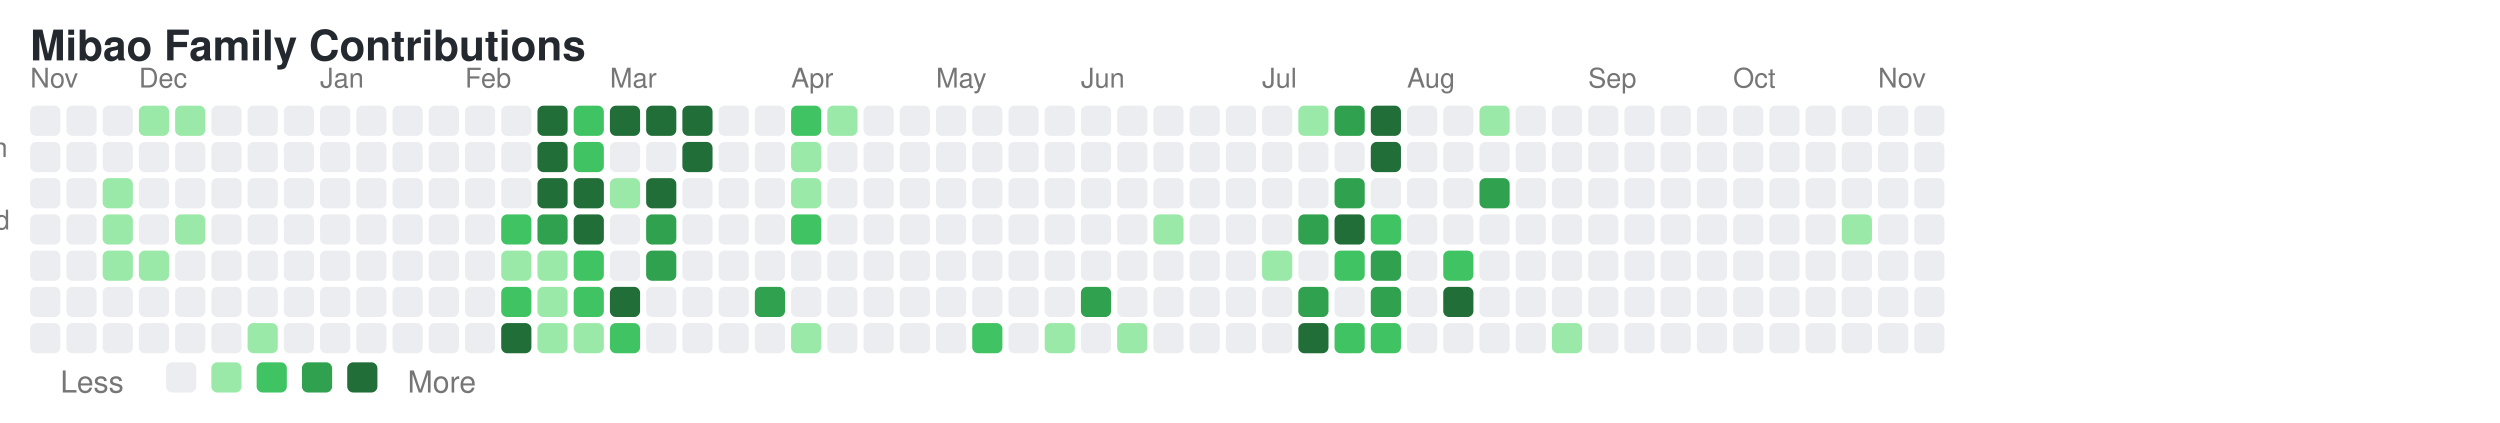
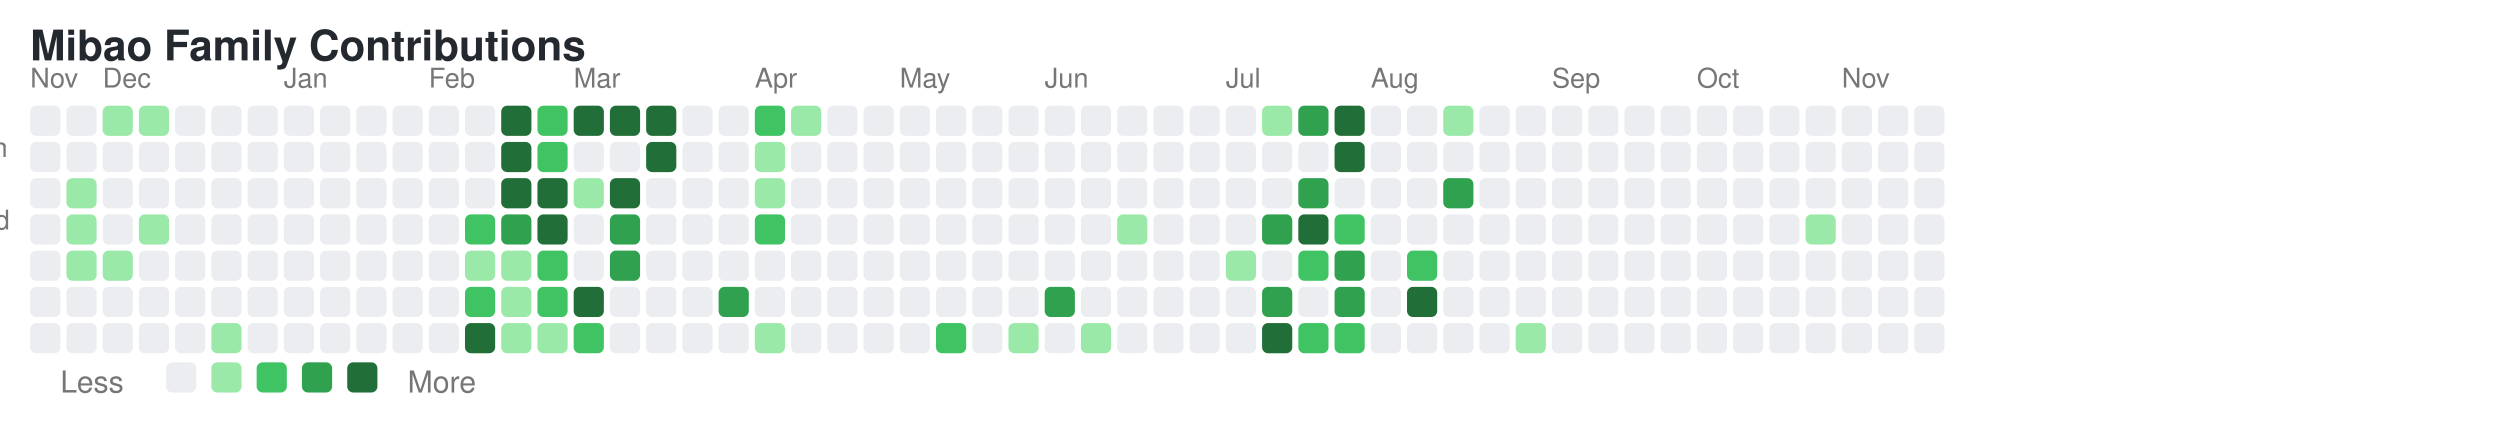
<svg xmlns="http://www.w3.org/2000/svg" width="828" height="140">
  <text x="10" y="20" font-family="-apple-system, BlinkMacSystemFont, Segoe UI, Helvetica, Arial, sans-serif" font-size="14" font-weight="600" fill="#24292f">Mibao Family Contributions</text>
  <g transform="translate(10, 35)">
    <text x="0" y="-6" font-family="-apple-system, BlinkMacSystemFont, Segoe UI, Helvetica, Arial, sans-serif" font-size="9" fill="#767676">Nov</text>
-     <text x="36" y="-6" font-family="-apple-system, BlinkMacSystemFont, Segoe UI, Helvetica, Arial, sans-serif" font-size="9" fill="#767676">Dec</text>
-     <text x="96" y="-6" font-family="-apple-system, BlinkMacSystemFont, Segoe UI, Helvetica, Arial, sans-serif" font-size="9" fill="#767676">Jan</text>
-     <text x="144" y="-6" font-family="-apple-system, BlinkMacSystemFont, Segoe UI, Helvetica, Arial, sans-serif" font-size="9" fill="#767676">Feb</text>
-     <text x="192" y="-6" font-family="-apple-system, BlinkMacSystemFont, Segoe UI, Helvetica, Arial, sans-serif" font-size="9" fill="#767676">Mar</text>
-     <text x="252" y="-6" font-family="-apple-system, BlinkMacSystemFont, Segoe UI, Helvetica, Arial, sans-serif" font-size="9" fill="#767676">Apr</text>
-     <text x="300" y="-6" font-family="-apple-system, BlinkMacSystemFont, Segoe UI, Helvetica, Arial, sans-serif" font-size="9" fill="#767676">May</text>
-     <text x="348" y="-6" font-family="-apple-system, BlinkMacSystemFont, Segoe UI, Helvetica, Arial, sans-serif" font-size="9" fill="#767676">Jun</text>
-     <text x="408" y="-6" font-family="-apple-system, BlinkMacSystemFont, Segoe UI, Helvetica, Arial, sans-serif" font-size="9" fill="#767676">Jul</text>
-     <text x="456" y="-6" font-family="-apple-system, BlinkMacSystemFont, Segoe UI, Helvetica, Arial, sans-serif" font-size="9" fill="#767676">Aug</text>
-     <text x="516" y="-6" font-family="-apple-system, BlinkMacSystemFont, Segoe UI, Helvetica, Arial, sans-serif" font-size="9" fill="#767676">Sep</text>
-     <text x="564" y="-6" font-family="-apple-system, BlinkMacSystemFont, Segoe UI, Helvetica, Arial, sans-serif" font-size="9" fill="#767676">Oct</text>
-     <text x="612" y="-6" font-family="-apple-system, BlinkMacSystemFont, Segoe UI, Helvetica, Arial, sans-serif" font-size="9" fill="#767676">Nov</text>
+     <text x="24" y="-6" font-family="-apple-system, BlinkMacSystemFont, Segoe UI, Helvetica, Arial, sans-serif" font-size="9" fill="#767676">Dec</text>
+     <text x="84" y="-6" font-family="-apple-system, BlinkMacSystemFont, Segoe UI, Helvetica, Arial, sans-serif" font-size="9" fill="#767676">Jan</text>
+     <text x="132" y="-6" font-family="-apple-system, BlinkMacSystemFont, Segoe UI, Helvetica, Arial, sans-serif" font-size="9" fill="#767676">Feb</text>
+     <text x="180" y="-6" font-family="-apple-system, BlinkMacSystemFont, Segoe UI, Helvetica, Arial, sans-serif" font-size="9" fill="#767676">Mar</text>
+     <text x="240" y="-6" font-family="-apple-system, BlinkMacSystemFont, Segoe UI, Helvetica, Arial, sans-serif" font-size="9" fill="#767676">Apr</text>
+     <text x="288" y="-6" font-family="-apple-system, BlinkMacSystemFont, Segoe UI, Helvetica, Arial, sans-serif" font-size="9" fill="#767676">May</text>
+     <text x="336" y="-6" font-family="-apple-system, BlinkMacSystemFont, Segoe UI, Helvetica, Arial, sans-serif" font-size="9" fill="#767676">Jun</text>
+     <text x="396" y="-6" font-family="-apple-system, BlinkMacSystemFont, Segoe UI, Helvetica, Arial, sans-serif" font-size="9" fill="#767676">Jul</text>
+     <text x="444" y="-6" font-family="-apple-system, BlinkMacSystemFont, Segoe UI, Helvetica, Arial, sans-serif" font-size="9" fill="#767676">Aug</text>
+     <text x="504" y="-6" font-family="-apple-system, BlinkMacSystemFont, Segoe UI, Helvetica, Arial, sans-serif" font-size="9" fill="#767676">Sep</text>
+     <text x="552" y="-6" font-family="-apple-system, BlinkMacSystemFont, Segoe UI, Helvetica, Arial, sans-serif" font-size="9" fill="#767676">Oct</text>
+     <text x="600" y="-6" font-family="-apple-system, BlinkMacSystemFont, Segoe UI, Helvetica, Arial, sans-serif" font-size="9" fill="#767676">Nov</text>
    <text x="-25" y="17.0" font-family="-apple-system, BlinkMacSystemFont, Segoe UI, Helvetica, Arial, sans-serif" font-size="9" fill="#767676">Mon</text>
    <text x="-25" y="41.0" font-family="-apple-system, BlinkMacSystemFont, Segoe UI, Helvetica, Arial, sans-serif" font-size="9" fill="#767676">Wed</text>
    <text x="-25" y="65.0" font-family="-apple-system, BlinkMacSystemFont, Segoe UI, Helvetica, Arial, sans-serif" font-size="9" fill="#767676">Fri</text>
    <rect x="0" y="0" width="10" height="10" fill="#ebedf0" rx="2" />
    <rect x="0" y="12" width="10" height="10" fill="#ebedf0" rx="2" />
    <rect x="0" y="24" width="10" height="10" fill="#ebedf0" rx="2" />
    <rect x="0" y="36" width="10" height="10" fill="#ebedf0" rx="2" />
    <rect x="0" y="48" width="10" height="10" fill="#ebedf0" rx="2" />
    <rect x="0" y="60" width="10" height="10" fill="#ebedf0" rx="2" />
    <rect x="0" y="72" width="10" height="10" fill="#ebedf0" rx="2" />
    <rect x="12" y="0" width="10" height="10" fill="#ebedf0" rx="2" />
    <rect x="12" y="12" width="10" height="10" fill="#ebedf0" rx="2" />
-     <rect x="12" y="24" width="10" height="10" fill="#ebedf0" rx="2" />
-     <rect x="12" y="36" width="10" height="10" fill="#ebedf0" rx="2" />
-     <rect x="12" y="48" width="10" height="10" fill="#ebedf0" rx="2" />
+     <rect x="12" y="24" width="10" height="10" fill="#9be9a8" rx="2" />
+     <rect x="12" y="36" width="10" height="10" fill="#9be9a8" rx="2" />
+     <rect x="12" y="48" width="10" height="10" fill="#9be9a8" rx="2" />
    <rect x="12" y="60" width="10" height="10" fill="#ebedf0" rx="2" />
    <rect x="12" y="72" width="10" height="10" fill="#ebedf0" rx="2" />
-     <rect x="24" y="0" width="10" height="10" fill="#ebedf0" rx="2" />
+     <rect x="24" y="0" width="10" height="10" fill="#9be9a8" rx="2" />
    <rect x="24" y="12" width="10" height="10" fill="#ebedf0" rx="2" />
-     <rect x="24" y="24" width="10" height="10" fill="#9be9a8" rx="2" />
-     <rect x="24" y="36" width="10" height="10" fill="#9be9a8" rx="2" />
+     <rect x="24" y="24" width="10" height="10" fill="#ebedf0" rx="2" />
+     <rect x="24" y="36" width="10" height="10" fill="#ebedf0" rx="2" />
    <rect x="24" y="48" width="10" height="10" fill="#9be9a8" rx="2" />
    <rect x="24" y="60" width="10" height="10" fill="#ebedf0" rx="2" />
    <rect x="24" y="72" width="10" height="10" fill="#ebedf0" rx="2" />
    <rect x="36" y="0" width="10" height="10" fill="#9be9a8" rx="2" />
    <rect x="36" y="12" width="10" height="10" fill="#ebedf0" rx="2" />
    <rect x="36" y="24" width="10" height="10" fill="#ebedf0" rx="2" />
-     <rect x="36" y="36" width="10" height="10" fill="#ebedf0" rx="2" />
-     <rect x="36" y="48" width="10" height="10" fill="#9be9a8" rx="2" />
+     <rect x="36" y="36" width="10" height="10" fill="#9be9a8" rx="2" />
+     <rect x="36" y="48" width="10" height="10" fill="#ebedf0" rx="2" />
    <rect x="36" y="60" width="10" height="10" fill="#ebedf0" rx="2" />
    <rect x="36" y="72" width="10" height="10" fill="#ebedf0" rx="2" />
-     <rect x="48" y="0" width="10" height="10" fill="#9be9a8" rx="2" />
+     <rect x="48" y="0" width="10" height="10" fill="#ebedf0" rx="2" />
    <rect x="48" y="12" width="10" height="10" fill="#ebedf0" rx="2" />
    <rect x="48" y="24" width="10" height="10" fill="#ebedf0" rx="2" />
-     <rect x="48" y="36" width="10" height="10" fill="#9be9a8" rx="2" />
+     <rect x="48" y="36" width="10" height="10" fill="#ebedf0" rx="2" />
    <rect x="48" y="48" width="10" height="10" fill="#ebedf0" rx="2" />
    <rect x="48" y="60" width="10" height="10" fill="#ebedf0" rx="2" />
    <rect x="48" y="72" width="10" height="10" fill="#ebedf0" rx="2" />
    <rect x="60" y="0" width="10" height="10" fill="#ebedf0" rx="2" />
    <rect x="60" y="12" width="10" height="10" fill="#ebedf0" rx="2" />
    <rect x="60" y="24" width="10" height="10" fill="#ebedf0" rx="2" />
    <rect x="60" y="36" width="10" height="10" fill="#ebedf0" rx="2" />
    <rect x="60" y="48" width="10" height="10" fill="#ebedf0" rx="2" />
    <rect x="60" y="60" width="10" height="10" fill="#ebedf0" rx="2" />
-     <rect x="60" y="72" width="10" height="10" fill="#ebedf0" rx="2" />
+     <rect x="60" y="72" width="10" height="10" fill="#9be9a8" rx="2" />
    <rect x="72" y="0" width="10" height="10" fill="#ebedf0" rx="2" />
    <rect x="72" y="12" width="10" height="10" fill="#ebedf0" rx="2" />
    <rect x="72" y="24" width="10" height="10" fill="#ebedf0" rx="2" />
    <rect x="72" y="36" width="10" height="10" fill="#ebedf0" rx="2" />
    <rect x="72" y="48" width="10" height="10" fill="#ebedf0" rx="2" />
    <rect x="72" y="60" width="10" height="10" fill="#ebedf0" rx="2" />
-     <rect x="72" y="72" width="10" height="10" fill="#9be9a8" rx="2" />
+     <rect x="72" y="72" width="10" height="10" fill="#ebedf0" rx="2" />
    <rect x="84" y="0" width="10" height="10" fill="#ebedf0" rx="2" />
    <rect x="84" y="12" width="10" height="10" fill="#ebedf0" rx="2" />
    <rect x="84" y="24" width="10" height="10" fill="#ebedf0" rx="2" />
    <rect x="84" y="36" width="10" height="10" fill="#ebedf0" rx="2" />
    <rect x="84" y="48" width="10" height="10" fill="#ebedf0" rx="2" />
    <rect x="84" y="60" width="10" height="10" fill="#ebedf0" rx="2" />
    <rect x="84" y="72" width="10" height="10" fill="#ebedf0" rx="2" />
    <rect x="96" y="0" width="10" height="10" fill="#ebedf0" rx="2" />
    <rect x="96" y="12" width="10" height="10" fill="#ebedf0" rx="2" />
    <rect x="96" y="24" width="10" height="10" fill="#ebedf0" rx="2" />
    <rect x="96" y="36" width="10" height="10" fill="#ebedf0" rx="2" />
    <rect x="96" y="48" width="10" height="10" fill="#ebedf0" rx="2" />
    <rect x="96" y="60" width="10" height="10" fill="#ebedf0" rx="2" />
    <rect x="96" y="72" width="10" height="10" fill="#ebedf0" rx="2" />
    <rect x="108" y="0" width="10" height="10" fill="#ebedf0" rx="2" />
    <rect x="108" y="12" width="10" height="10" fill="#ebedf0" rx="2" />
    <rect x="108" y="24" width="10" height="10" fill="#ebedf0" rx="2" />
    <rect x="108" y="36" width="10" height="10" fill="#ebedf0" rx="2" />
    <rect x="108" y="48" width="10" height="10" fill="#ebedf0" rx="2" />
    <rect x="108" y="60" width="10" height="10" fill="#ebedf0" rx="2" />
    <rect x="108" y="72" width="10" height="10" fill="#ebedf0" rx="2" />
    <rect x="120" y="0" width="10" height="10" fill="#ebedf0" rx="2" />
    <rect x="120" y="12" width="10" height="10" fill="#ebedf0" rx="2" />
    <rect x="120" y="24" width="10" height="10" fill="#ebedf0" rx="2" />
    <rect x="120" y="36" width="10" height="10" fill="#ebedf0" rx="2" />
    <rect x="120" y="48" width="10" height="10" fill="#ebedf0" rx="2" />
    <rect x="120" y="60" width="10" height="10" fill="#ebedf0" rx="2" />
    <rect x="120" y="72" width="10" height="10" fill="#ebedf0" rx="2" />
    <rect x="132" y="0" width="10" height="10" fill="#ebedf0" rx="2" />
    <rect x="132" y="12" width="10" height="10" fill="#ebedf0" rx="2" />
    <rect x="132" y="24" width="10" height="10" fill="#ebedf0" rx="2" />
    <rect x="132" y="36" width="10" height="10" fill="#ebedf0" rx="2" />
    <rect x="132" y="48" width="10" height="10" fill="#ebedf0" rx="2" />
    <rect x="132" y="60" width="10" height="10" fill="#ebedf0" rx="2" />
    <rect x="132" y="72" width="10" height="10" fill="#ebedf0" rx="2" />
    <rect x="144" y="0" width="10" height="10" fill="#ebedf0" rx="2" />
    <rect x="144" y="12" width="10" height="10" fill="#ebedf0" rx="2" />
    <rect x="144" y="24" width="10" height="10" fill="#ebedf0" rx="2" />
-     <rect x="144" y="36" width="10" height="10" fill="#ebedf0" rx="2" />
-     <rect x="144" y="48" width="10" height="10" fill="#ebedf0" rx="2" />
-     <rect x="144" y="60" width="10" height="10" fill="#ebedf0" rx="2" />
-     <rect x="144" y="72" width="10" height="10" fill="#ebedf0" rx="2" />
-     <rect x="156" y="0" width="10" height="10" fill="#ebedf0" rx="2" />
-     <rect x="156" y="12" width="10" height="10" fill="#ebedf0" rx="2" />
-     <rect x="156" y="24" width="10" height="10" fill="#ebedf0" rx="2" />
-     <rect x="156" y="36" width="10" height="10" fill="#40c463" rx="2" />
+     <rect x="144" y="36" width="10" height="10" fill="#40c463" rx="2" />
+     <rect x="144" y="48" width="10" height="10" fill="#9be9a8" rx="2" />
+     <rect x="144" y="60" width="10" height="10" fill="#40c463" rx="2" />
+     <rect x="144" y="72" width="10" height="10" fill="#216e39" rx="2" />
+     <rect x="156" y="0" width="10" height="10" fill="#216e39" rx="2" />
+     <rect x="156" y="12" width="10" height="10" fill="#216e39" rx="2" />
+     <rect x="156" y="24" width="10" height="10" fill="#216e39" rx="2" />
+     <rect x="156" y="36" width="10" height="10" fill="#30a14e" rx="2" />
    <rect x="156" y="48" width="10" height="10" fill="#9be9a8" rx="2" />
-     <rect x="156" y="60" width="10" height="10" fill="#40c463" rx="2" />
-     <rect x="156" y="72" width="10" height="10" fill="#216e39" rx="2" />
-     <rect x="168" y="0" width="10" height="10" fill="#216e39" rx="2" />
-     <rect x="168" y="12" width="10" height="10" fill="#216e39" rx="2" />
+     <rect x="156" y="60" width="10" height="10" fill="#9be9a8" rx="2" />
+     <rect x="156" y="72" width="10" height="10" fill="#9be9a8" rx="2" />
+     <rect x="168" y="0" width="10" height="10" fill="#40c463" rx="2" />
+     <rect x="168" y="12" width="10" height="10" fill="#40c463" rx="2" />
    <rect x="168" y="24" width="10" height="10" fill="#216e39" rx="2" />
-     <rect x="168" y="36" width="10" height="10" fill="#30a14e" rx="2" />
-     <rect x="168" y="48" width="10" height="10" fill="#9be9a8" rx="2" />
-     <rect x="168" y="60" width="10" height="10" fill="#9be9a8" rx="2" />
+     <rect x="168" y="36" width="10" height="10" fill="#216e39" rx="2" />
+     <rect x="168" y="48" width="10" height="10" fill="#40c463" rx="2" />
+     <rect x="168" y="60" width="10" height="10" fill="#40c463" rx="2" />
    <rect x="168" y="72" width="10" height="10" fill="#9be9a8" rx="2" />
-     <rect x="180" y="0" width="10" height="10" fill="#40c463" rx="2" />
-     <rect x="180" y="12" width="10" height="10" fill="#40c463" rx="2" />
-     <rect x="180" y="24" width="10" height="10" fill="#216e39" rx="2" />
-     <rect x="180" y="36" width="10" height="10" fill="#216e39" rx="2" />
-     <rect x="180" y="48" width="10" height="10" fill="#40c463" rx="2" />
-     <rect x="180" y="60" width="10" height="10" fill="#40c463" rx="2" />
-     <rect x="180" y="72" width="10" height="10" fill="#9be9a8" rx="2" />
+     <rect x="180" y="0" width="10" height="10" fill="#216e39" rx="2" />
+     <rect x="180" y="12" width="10" height="10" fill="#ebedf0" rx="2" />
+     <rect x="180" y="24" width="10" height="10" fill="#9be9a8" rx="2" />
+     <rect x="180" y="36" width="10" height="10" fill="#ebedf0" rx="2" />
+     <rect x="180" y="48" width="10" height="10" fill="#ebedf0" rx="2" />
+     <rect x="180" y="60" width="10" height="10" fill="#216e39" rx="2" />
+     <rect x="180" y="72" width="10" height="10" fill="#40c463" rx="2" />
    <rect x="192" y="0" width="10" height="10" fill="#216e39" rx="2" />
    <rect x="192" y="12" width="10" height="10" fill="#ebedf0" rx="2" />
-     <rect x="192" y="24" width="10" height="10" fill="#9be9a8" rx="2" />
-     <rect x="192" y="36" width="10" height="10" fill="#ebedf0" rx="2" />
-     <rect x="192" y="48" width="10" height="10" fill="#ebedf0" rx="2" />
-     <rect x="192" y="60" width="10" height="10" fill="#216e39" rx="2" />
-     <rect x="192" y="72" width="10" height="10" fill="#40c463" rx="2" />
+     <rect x="192" y="24" width="10" height="10" fill="#216e39" rx="2" />
+     <rect x="192" y="36" width="10" height="10" fill="#30a14e" rx="2" />
+     <rect x="192" y="48" width="10" height="10" fill="#30a14e" rx="2" />
+     <rect x="192" y="60" width="10" height="10" fill="#ebedf0" rx="2" />
+     <rect x="192" y="72" width="10" height="10" fill="#ebedf0" rx="2" />
    <rect x="204" y="0" width="10" height="10" fill="#216e39" rx="2" />
-     <rect x="204" y="12" width="10" height="10" fill="#ebedf0" rx="2" />
-     <rect x="204" y="24" width="10" height="10" fill="#216e39" rx="2" />
-     <rect x="204" y="36" width="10" height="10" fill="#30a14e" rx="2" />
-     <rect x="204" y="48" width="10" height="10" fill="#30a14e" rx="2" />
+     <rect x="204" y="12" width="10" height="10" fill="#216e39" rx="2" />
+     <rect x="204" y="24" width="10" height="10" fill="#ebedf0" rx="2" />
+     <rect x="204" y="36" width="10" height="10" fill="#ebedf0" rx="2" />
+     <rect x="204" y="48" width="10" height="10" fill="#ebedf0" rx="2" />
    <rect x="204" y="60" width="10" height="10" fill="#ebedf0" rx="2" />
    <rect x="204" y="72" width="10" height="10" fill="#ebedf0" rx="2" />
-     <rect x="216" y="0" width="10" height="10" fill="#216e39" rx="2" />
-     <rect x="216" y="12" width="10" height="10" fill="#216e39" rx="2" />
+     <rect x="216" y="0" width="10" height="10" fill="#ebedf0" rx="2" />
+     <rect x="216" y="12" width="10" height="10" fill="#ebedf0" rx="2" />
    <rect x="216" y="24" width="10" height="10" fill="#ebedf0" rx="2" />
    <rect x="216" y="36" width="10" height="10" fill="#ebedf0" rx="2" />
    <rect x="216" y="48" width="10" height="10" fill="#ebedf0" rx="2" />
    <rect x="216" y="60" width="10" height="10" fill="#ebedf0" rx="2" />
    <rect x="216" y="72" width="10" height="10" fill="#ebedf0" rx="2" />
    <rect x="228" y="0" width="10" height="10" fill="#ebedf0" rx="2" />
    <rect x="228" y="12" width="10" height="10" fill="#ebedf0" rx="2" />
    <rect x="228" y="24" width="10" height="10" fill="#ebedf0" rx="2" />
    <rect x="228" y="36" width="10" height="10" fill="#ebedf0" rx="2" />
    <rect x="228" y="48" width="10" height="10" fill="#ebedf0" rx="2" />
-     <rect x="228" y="60" width="10" height="10" fill="#ebedf0" rx="2" />
+     <rect x="228" y="60" width="10" height="10" fill="#30a14e" rx="2" />
    <rect x="228" y="72" width="10" height="10" fill="#ebedf0" rx="2" />
-     <rect x="240" y="0" width="10" height="10" fill="#ebedf0" rx="2" />
-     <rect x="240" y="12" width="10" height="10" fill="#ebedf0" rx="2" />
-     <rect x="240" y="24" width="10" height="10" fill="#ebedf0" rx="2" />
-     <rect x="240" y="36" width="10" height="10" fill="#ebedf0" rx="2" />
+     <rect x="240" y="0" width="10" height="10" fill="#40c463" rx="2" />
+     <rect x="240" y="12" width="10" height="10" fill="#9be9a8" rx="2" />
+     <rect x="240" y="24" width="10" height="10" fill="#9be9a8" rx="2" />
+     <rect x="240" y="36" width="10" height="10" fill="#40c463" rx="2" />
    <rect x="240" y="48" width="10" height="10" fill="#ebedf0" rx="2" />
-     <rect x="240" y="60" width="10" height="10" fill="#30a14e" rx="2" />
-     <rect x="240" y="72" width="10" height="10" fill="#ebedf0" rx="2" />
-     <rect x="252" y="0" width="10" height="10" fill="#40c463" rx="2" />
-     <rect x="252" y="12" width="10" height="10" fill="#9be9a8" rx="2" />
-     <rect x="252" y="24" width="10" height="10" fill="#9be9a8" rx="2" />
-     <rect x="252" y="36" width="10" height="10" fill="#40c463" rx="2" />
+     <rect x="240" y="60" width="10" height="10" fill="#ebedf0" rx="2" />
+     <rect x="240" y="72" width="10" height="10" fill="#9be9a8" rx="2" />
+     <rect x="252" y="0" width="10" height="10" fill="#9be9a8" rx="2" />
+     <rect x="252" y="12" width="10" height="10" fill="#ebedf0" rx="2" />
+     <rect x="252" y="24" width="10" height="10" fill="#ebedf0" rx="2" />
+     <rect x="252" y="36" width="10" height="10" fill="#ebedf0" rx="2" />
    <rect x="252" y="48" width="10" height="10" fill="#ebedf0" rx="2" />
    <rect x="252" y="60" width="10" height="10" fill="#ebedf0" rx="2" />
-     <rect x="252" y="72" width="10" height="10" fill="#9be9a8" rx="2" />
-     <rect x="264" y="0" width="10" height="10" fill="#9be9a8" rx="2" />
+     <rect x="252" y="72" width="10" height="10" fill="#ebedf0" rx="2" />
+     <rect x="264" y="0" width="10" height="10" fill="#ebedf0" rx="2" />
    <rect x="264" y="12" width="10" height="10" fill="#ebedf0" rx="2" />
    <rect x="264" y="24" width="10" height="10" fill="#ebedf0" rx="2" />
    <rect x="264" y="36" width="10" height="10" fill="#ebedf0" rx="2" />
    <rect x="264" y="48" width="10" height="10" fill="#ebedf0" rx="2" />
    <rect x="264" y="60" width="10" height="10" fill="#ebedf0" rx="2" />
    <rect x="264" y="72" width="10" height="10" fill="#ebedf0" rx="2" />
    <rect x="276" y="0" width="10" height="10" fill="#ebedf0" rx="2" />
    <rect x="276" y="12" width="10" height="10" fill="#ebedf0" rx="2" />
    <rect x="276" y="24" width="10" height="10" fill="#ebedf0" rx="2" />
    <rect x="276" y="36" width="10" height="10" fill="#ebedf0" rx="2" />
    <rect x="276" y="48" width="10" height="10" fill="#ebedf0" rx="2" />
    <rect x="276" y="60" width="10" height="10" fill="#ebedf0" rx="2" />
    <rect x="276" y="72" width="10" height="10" fill="#ebedf0" rx="2" />
    <rect x="288" y="0" width="10" height="10" fill="#ebedf0" rx="2" />
    <rect x="288" y="12" width="10" height="10" fill="#ebedf0" rx="2" />
    <rect x="288" y="24" width="10" height="10" fill="#ebedf0" rx="2" />
    <rect x="288" y="36" width="10" height="10" fill="#ebedf0" rx="2" />
    <rect x="288" y="48" width="10" height="10" fill="#ebedf0" rx="2" />
    <rect x="288" y="60" width="10" height="10" fill="#ebedf0" rx="2" />
    <rect x="288" y="72" width="10" height="10" fill="#ebedf0" rx="2" />
    <rect x="300" y="0" width="10" height="10" fill="#ebedf0" rx="2" />
    <rect x="300" y="12" width="10" height="10" fill="#ebedf0" rx="2" />
    <rect x="300" y="24" width="10" height="10" fill="#ebedf0" rx="2" />
    <rect x="300" y="36" width="10" height="10" fill="#ebedf0" rx="2" />
    <rect x="300" y="48" width="10" height="10" fill="#ebedf0" rx="2" />
    <rect x="300" y="60" width="10" height="10" fill="#ebedf0" rx="2" />
-     <rect x="300" y="72" width="10" height="10" fill="#ebedf0" rx="2" />
+     <rect x="300" y="72" width="10" height="10" fill="#40c463" rx="2" />
    <rect x="312" y="0" width="10" height="10" fill="#ebedf0" rx="2" />
    <rect x="312" y="12" width="10" height="10" fill="#ebedf0" rx="2" />
    <rect x="312" y="24" width="10" height="10" fill="#ebedf0" rx="2" />
    <rect x="312" y="36" width="10" height="10" fill="#ebedf0" rx="2" />
    <rect x="312" y="48" width="10" height="10" fill="#ebedf0" rx="2" />
    <rect x="312" y="60" width="10" height="10" fill="#ebedf0" rx="2" />
-     <rect x="312" y="72" width="10" height="10" fill="#40c463" rx="2" />
+     <rect x="312" y="72" width="10" height="10" fill="#ebedf0" rx="2" />
    <rect x="324" y="0" width="10" height="10" fill="#ebedf0" rx="2" />
    <rect x="324" y="12" width="10" height="10" fill="#ebedf0" rx="2" />
    <rect x="324" y="24" width="10" height="10" fill="#ebedf0" rx="2" />
    <rect x="324" y="36" width="10" height="10" fill="#ebedf0" rx="2" />
    <rect x="324" y="48" width="10" height="10" fill="#ebedf0" rx="2" />
    <rect x="324" y="60" width="10" height="10" fill="#ebedf0" rx="2" />
-     <rect x="324" y="72" width="10" height="10" fill="#ebedf0" rx="2" />
+     <rect x="324" y="72" width="10" height="10" fill="#9be9a8" rx="2" />
    <rect x="336" y="0" width="10" height="10" fill="#ebedf0" rx="2" />
    <rect x="336" y="12" width="10" height="10" fill="#ebedf0" rx="2" />
    <rect x="336" y="24" width="10" height="10" fill="#ebedf0" rx="2" />
    <rect x="336" y="36" width="10" height="10" fill="#ebedf0" rx="2" />
    <rect x="336" y="48" width="10" height="10" fill="#ebedf0" rx="2" />
-     <rect x="336" y="60" width="10" height="10" fill="#ebedf0" rx="2" />
-     <rect x="336" y="72" width="10" height="10" fill="#9be9a8" rx="2" />
+     <rect x="336" y="60" width="10" height="10" fill="#30a14e" rx="2" />
+     <rect x="336" y="72" width="10" height="10" fill="#ebedf0" rx="2" />
    <rect x="348" y="0" width="10" height="10" fill="#ebedf0" rx="2" />
    <rect x="348" y="12" width="10" height="10" fill="#ebedf0" rx="2" />
    <rect x="348" y="24" width="10" height="10" fill="#ebedf0" rx="2" />
    <rect x="348" y="36" width="10" height="10" fill="#ebedf0" rx="2" />
    <rect x="348" y="48" width="10" height="10" fill="#ebedf0" rx="2" />
-     <rect x="348" y="60" width="10" height="10" fill="#30a14e" rx="2" />
-     <rect x="348" y="72" width="10" height="10" fill="#ebedf0" rx="2" />
+     <rect x="348" y="60" width="10" height="10" fill="#ebedf0" rx="2" />
+     <rect x="348" y="72" width="10" height="10" fill="#9be9a8" rx="2" />
    <rect x="360" y="0" width="10" height="10" fill="#ebedf0" rx="2" />
    <rect x="360" y="12" width="10" height="10" fill="#ebedf0" rx="2" />
    <rect x="360" y="24" width="10" height="10" fill="#ebedf0" rx="2" />
-     <rect x="360" y="36" width="10" height="10" fill="#ebedf0" rx="2" />
+     <rect x="360" y="36" width="10" height="10" fill="#9be9a8" rx="2" />
    <rect x="360" y="48" width="10" height="10" fill="#ebedf0" rx="2" />
    <rect x="360" y="60" width="10" height="10" fill="#ebedf0" rx="2" />
-     <rect x="360" y="72" width="10" height="10" fill="#9be9a8" rx="2" />
+     <rect x="360" y="72" width="10" height="10" fill="#ebedf0" rx="2" />
    <rect x="372" y="0" width="10" height="10" fill="#ebedf0" rx="2" />
    <rect x="372" y="12" width="10" height="10" fill="#ebedf0" rx="2" />
    <rect x="372" y="24" width="10" height="10" fill="#ebedf0" rx="2" />
-     <rect x="372" y="36" width="10" height="10" fill="#9be9a8" rx="2" />
+     <rect x="372" y="36" width="10" height="10" fill="#ebedf0" rx="2" />
    <rect x="372" y="48" width="10" height="10" fill="#ebedf0" rx="2" />
    <rect x="372" y="60" width="10" height="10" fill="#ebedf0" rx="2" />
    <rect x="372" y="72" width="10" height="10" fill="#ebedf0" rx="2" />
    <rect x="384" y="0" width="10" height="10" fill="#ebedf0" rx="2" />
    <rect x="384" y="12" width="10" height="10" fill="#ebedf0" rx="2" />
    <rect x="384" y="24" width="10" height="10" fill="#ebedf0" rx="2" />
    <rect x="384" y="36" width="10" height="10" fill="#ebedf0" rx="2" />
    <rect x="384" y="48" width="10" height="10" fill="#ebedf0" rx="2" />
    <rect x="384" y="60" width="10" height="10" fill="#ebedf0" rx="2" />
    <rect x="384" y="72" width="10" height="10" fill="#ebedf0" rx="2" />
    <rect x="396" y="0" width="10" height="10" fill="#ebedf0" rx="2" />
    <rect x="396" y="12" width="10" height="10" fill="#ebedf0" rx="2" />
    <rect x="396" y="24" width="10" height="10" fill="#ebedf0" rx="2" />
    <rect x="396" y="36" width="10" height="10" fill="#ebedf0" rx="2" />
-     <rect x="396" y="48" width="10" height="10" fill="#ebedf0" rx="2" />
+     <rect x="396" y="48" width="10" height="10" fill="#9be9a8" rx="2" />
    <rect x="396" y="60" width="10" height="10" fill="#ebedf0" rx="2" />
    <rect x="396" y="72" width="10" height="10" fill="#ebedf0" rx="2" />
-     <rect x="408" y="0" width="10" height="10" fill="#ebedf0" rx="2" />
+     <rect x="408" y="0" width="10" height="10" fill="#9be9a8" rx="2" />
    <rect x="408" y="12" width="10" height="10" fill="#ebedf0" rx="2" />
    <rect x="408" y="24" width="10" height="10" fill="#ebedf0" rx="2" />
-     <rect x="408" y="36" width="10" height="10" fill="#ebedf0" rx="2" />
-     <rect x="408" y="48" width="10" height="10" fill="#9be9a8" rx="2" />
-     <rect x="408" y="60" width="10" height="10" fill="#ebedf0" rx="2" />
-     <rect x="408" y="72" width="10" height="10" fill="#ebedf0" rx="2" />
-     <rect x="420" y="0" width="10" height="10" fill="#9be9a8" rx="2" />
+     <rect x="408" y="36" width="10" height="10" fill="#30a14e" rx="2" />
+     <rect x="408" y="48" width="10" height="10" fill="#ebedf0" rx="2" />
+     <rect x="408" y="60" width="10" height="10" fill="#30a14e" rx="2" />
+     <rect x="408" y="72" width="10" height="10" fill="#216e39" rx="2" />
+     <rect x="420" y="0" width="10" height="10" fill="#30a14e" rx="2" />
    <rect x="420" y="12" width="10" height="10" fill="#ebedf0" rx="2" />
-     <rect x="420" y="24" width="10" height="10" fill="#ebedf0" rx="2" />
-     <rect x="420" y="36" width="10" height="10" fill="#30a14e" rx="2" />
-     <rect x="420" y="48" width="10" height="10" fill="#ebedf0" rx="2" />
-     <rect x="420" y="60" width="10" height="10" fill="#30a14e" rx="2" />
-     <rect x="420" y="72" width="10" height="10" fill="#216e39" rx="2" />
-     <rect x="432" y="0" width="10" height="10" fill="#30a14e" rx="2" />
-     <rect x="432" y="12" width="10" height="10" fill="#ebedf0" rx="2" />
-     <rect x="432" y="24" width="10" height="10" fill="#30a14e" rx="2" />
-     <rect x="432" y="36" width="10" height="10" fill="#216e39" rx="2" />
-     <rect x="432" y="48" width="10" height="10" fill="#40c463" rx="2" />
-     <rect x="432" y="60" width="10" height="10" fill="#ebedf0" rx="2" />
+     <rect x="420" y="24" width="10" height="10" fill="#30a14e" rx="2" />
+     <rect x="420" y="36" width="10" height="10" fill="#216e39" rx="2" />
+     <rect x="420" y="48" width="10" height="10" fill="#40c463" rx="2" />
+     <rect x="420" y="60" width="10" height="10" fill="#ebedf0" rx="2" />
+     <rect x="420" y="72" width="10" height="10" fill="#40c463" rx="2" />
+     <rect x="432" y="0" width="10" height="10" fill="#216e39" rx="2" />
+     <rect x="432" y="12" width="10" height="10" fill="#216e39" rx="2" />
+     <rect x="432" y="24" width="10" height="10" fill="#ebedf0" rx="2" />
+     <rect x="432" y="36" width="10" height="10" fill="#40c463" rx="2" />
+     <rect x="432" y="48" width="10" height="10" fill="#30a14e" rx="2" />
+     <rect x="432" y="60" width="10" height="10" fill="#30a14e" rx="2" />
    <rect x="432" y="72" width="10" height="10" fill="#40c463" rx="2" />
-     <rect x="444" y="0" width="10" height="10" fill="#216e39" rx="2" />
-     <rect x="444" y="12" width="10" height="10" fill="#216e39" rx="2" />
+     <rect x="444" y="0" width="10" height="10" fill="#ebedf0" rx="2" />
+     <rect x="444" y="12" width="10" height="10" fill="#ebedf0" rx="2" />
    <rect x="444" y="24" width="10" height="10" fill="#ebedf0" rx="2" />
-     <rect x="444" y="36" width="10" height="10" fill="#40c463" rx="2" />
-     <rect x="444" y="48" width="10" height="10" fill="#30a14e" rx="2" />
-     <rect x="444" y="60" width="10" height="10" fill="#30a14e" rx="2" />
-     <rect x="444" y="72" width="10" height="10" fill="#40c463" rx="2" />
+     <rect x="444" y="36" width="10" height="10" fill="#ebedf0" rx="2" />
+     <rect x="444" y="48" width="10" height="10" fill="#ebedf0" rx="2" />
+     <rect x="444" y="60" width="10" height="10" fill="#ebedf0" rx="2" />
+     <rect x="444" y="72" width="10" height="10" fill="#ebedf0" rx="2" />
    <rect x="456" y="0" width="10" height="10" fill="#ebedf0" rx="2" />
    <rect x="456" y="12" width="10" height="10" fill="#ebedf0" rx="2" />
    <rect x="456" y="24" width="10" height="10" fill="#ebedf0" rx="2" />
    <rect x="456" y="36" width="10" height="10" fill="#ebedf0" rx="2" />
-     <rect x="456" y="48" width="10" height="10" fill="#ebedf0" rx="2" />
-     <rect x="456" y="60" width="10" height="10" fill="#ebedf0" rx="2" />
+     <rect x="456" y="48" width="10" height="10" fill="#40c463" rx="2" />
+     <rect x="456" y="60" width="10" height="10" fill="#216e39" rx="2" />
    <rect x="456" y="72" width="10" height="10" fill="#ebedf0" rx="2" />
-     <rect x="468" y="0" width="10" height="10" fill="#ebedf0" rx="2" />
+     <rect x="468" y="0" width="10" height="10" fill="#9be9a8" rx="2" />
    <rect x="468" y="12" width="10" height="10" fill="#ebedf0" rx="2" />
-     <rect x="468" y="24" width="10" height="10" fill="#ebedf0" rx="2" />
+     <rect x="468" y="24" width="10" height="10" fill="#30a14e" rx="2" />
    <rect x="468" y="36" width="10" height="10" fill="#ebedf0" rx="2" />
-     <rect x="468" y="48" width="10" height="10" fill="#40c463" rx="2" />
-     <rect x="468" y="60" width="10" height="10" fill="#216e39" rx="2" />
+     <rect x="468" y="48" width="10" height="10" fill="#ebedf0" rx="2" />
+     <rect x="468" y="60" width="10" height="10" fill="#ebedf0" rx="2" />
    <rect x="468" y="72" width="10" height="10" fill="#ebedf0" rx="2" />
-     <rect x="480" y="0" width="10" height="10" fill="#9be9a8" rx="2" />
+     <rect x="480" y="0" width="10" height="10" fill="#ebedf0" rx="2" />
    <rect x="480" y="12" width="10" height="10" fill="#ebedf0" rx="2" />
-     <rect x="480" y="24" width="10" height="10" fill="#30a14e" rx="2" />
+     <rect x="480" y="24" width="10" height="10" fill="#ebedf0" rx="2" />
    <rect x="480" y="36" width="10" height="10" fill="#ebedf0" rx="2" />
    <rect x="480" y="48" width="10" height="10" fill="#ebedf0" rx="2" />
    <rect x="480" y="60" width="10" height="10" fill="#ebedf0" rx="2" />
    <rect x="480" y="72" width="10" height="10" fill="#ebedf0" rx="2" />
    <rect x="492" y="0" width="10" height="10" fill="#ebedf0" rx="2" />
    <rect x="492" y="12" width="10" height="10" fill="#ebedf0" rx="2" />
    <rect x="492" y="24" width="10" height="10" fill="#ebedf0" rx="2" />
    <rect x="492" y="36" width="10" height="10" fill="#ebedf0" rx="2" />
    <rect x="492" y="48" width="10" height="10" fill="#ebedf0" rx="2" />
    <rect x="492" y="60" width="10" height="10" fill="#ebedf0" rx="2" />
-     <rect x="492" y="72" width="10" height="10" fill="#ebedf0" rx="2" />
+     <rect x="492" y="72" width="10" height="10" fill="#9be9a8" rx="2" />
    <rect x="504" y="0" width="10" height="10" fill="#ebedf0" rx="2" />
    <rect x="504" y="12" width="10" height="10" fill="#ebedf0" rx="2" />
    <rect x="504" y="24" width="10" height="10" fill="#ebedf0" rx="2" />
    <rect x="504" y="36" width="10" height="10" fill="#ebedf0" rx="2" />
    <rect x="504" y="48" width="10" height="10" fill="#ebedf0" rx="2" />
    <rect x="504" y="60" width="10" height="10" fill="#ebedf0" rx="2" />
-     <rect x="504" y="72" width="10" height="10" fill="#9be9a8" rx="2" />
+     <rect x="504" y="72" width="10" height="10" fill="#ebedf0" rx="2" />
    <rect x="516" y="0" width="10" height="10" fill="#ebedf0" rx="2" />
    <rect x="516" y="12" width="10" height="10" fill="#ebedf0" rx="2" />
    <rect x="516" y="24" width="10" height="10" fill="#ebedf0" rx="2" />
    <rect x="516" y="36" width="10" height="10" fill="#ebedf0" rx="2" />
    <rect x="516" y="48" width="10" height="10" fill="#ebedf0" rx="2" />
    <rect x="516" y="60" width="10" height="10" fill="#ebedf0" rx="2" />
    <rect x="516" y="72" width="10" height="10" fill="#ebedf0" rx="2" />
    <rect x="528" y="0" width="10" height="10" fill="#ebedf0" rx="2" />
    <rect x="528" y="12" width="10" height="10" fill="#ebedf0" rx="2" />
    <rect x="528" y="24" width="10" height="10" fill="#ebedf0" rx="2" />
    <rect x="528" y="36" width="10" height="10" fill="#ebedf0" rx="2" />
    <rect x="528" y="48" width="10" height="10" fill="#ebedf0" rx="2" />
    <rect x="528" y="60" width="10" height="10" fill="#ebedf0" rx="2" />
    <rect x="528" y="72" width="10" height="10" fill="#ebedf0" rx="2" />
    <rect x="540" y="0" width="10" height="10" fill="#ebedf0" rx="2" />
    <rect x="540" y="12" width="10" height="10" fill="#ebedf0" rx="2" />
    <rect x="540" y="24" width="10" height="10" fill="#ebedf0" rx="2" />
    <rect x="540" y="36" width="10" height="10" fill="#ebedf0" rx="2" />
    <rect x="540" y="48" width="10" height="10" fill="#ebedf0" rx="2" />
    <rect x="540" y="60" width="10" height="10" fill="#ebedf0" rx="2" />
    <rect x="540" y="72" width="10" height="10" fill="#ebedf0" rx="2" />
    <rect x="552" y="0" width="10" height="10" fill="#ebedf0" rx="2" />
    <rect x="552" y="12" width="10" height="10" fill="#ebedf0" rx="2" />
    <rect x="552" y="24" width="10" height="10" fill="#ebedf0" rx="2" />
    <rect x="552" y="36" width="10" height="10" fill="#ebedf0" rx="2" />
    <rect x="552" y="48" width="10" height="10" fill="#ebedf0" rx="2" />
    <rect x="552" y="60" width="10" height="10" fill="#ebedf0" rx="2" />
    <rect x="552" y="72" width="10" height="10" fill="#ebedf0" rx="2" />
    <rect x="564" y="0" width="10" height="10" fill="#ebedf0" rx="2" />
    <rect x="564" y="12" width="10" height="10" fill="#ebedf0" rx="2" />
    <rect x="564" y="24" width="10" height="10" fill="#ebedf0" rx="2" />
    <rect x="564" y="36" width="10" height="10" fill="#ebedf0" rx="2" />
    <rect x="564" y="48" width="10" height="10" fill="#ebedf0" rx="2" />
    <rect x="564" y="60" width="10" height="10" fill="#ebedf0" rx="2" />
    <rect x="564" y="72" width="10" height="10" fill="#ebedf0" rx="2" />
    <rect x="576" y="0" width="10" height="10" fill="#ebedf0" rx="2" />
    <rect x="576" y="12" width="10" height="10" fill="#ebedf0" rx="2" />
    <rect x="576" y="24" width="10" height="10" fill="#ebedf0" rx="2" />
    <rect x="576" y="36" width="10" height="10" fill="#ebedf0" rx="2" />
    <rect x="576" y="48" width="10" height="10" fill="#ebedf0" rx="2" />
    <rect x="576" y="60" width="10" height="10" fill="#ebedf0" rx="2" />
    <rect x="576" y="72" width="10" height="10" fill="#ebedf0" rx="2" />
    <rect x="588" y="0" width="10" height="10" fill="#ebedf0" rx="2" />
    <rect x="588" y="12" width="10" height="10" fill="#ebedf0" rx="2" />
    <rect x="588" y="24" width="10" height="10" fill="#ebedf0" rx="2" />
-     <rect x="588" y="36" width="10" height="10" fill="#ebedf0" rx="2" />
+     <rect x="588" y="36" width="10" height="10" fill="#9be9a8" rx="2" />
    <rect x="588" y="48" width="10" height="10" fill="#ebedf0" rx="2" />
    <rect x="588" y="60" width="10" height="10" fill="#ebedf0" rx="2" />
    <rect x="588" y="72" width="10" height="10" fill="#ebedf0" rx="2" />
    <rect x="600" y="0" width="10" height="10" fill="#ebedf0" rx="2" />
    <rect x="600" y="12" width="10" height="10" fill="#ebedf0" rx="2" />
    <rect x="600" y="24" width="10" height="10" fill="#ebedf0" rx="2" />
-     <rect x="600" y="36" width="10" height="10" fill="#9be9a8" rx="2" />
+     <rect x="600" y="36" width="10" height="10" fill="#ebedf0" rx="2" />
    <rect x="600" y="48" width="10" height="10" fill="#ebedf0" rx="2" />
    <rect x="600" y="60" width="10" height="10" fill="#ebedf0" rx="2" />
    <rect x="600" y="72" width="10" height="10" fill="#ebedf0" rx="2" />
    <rect x="612" y="0" width="10" height="10" fill="#ebedf0" rx="2" />
    <rect x="612" y="12" width="10" height="10" fill="#ebedf0" rx="2" />
    <rect x="612" y="24" width="10" height="10" fill="#ebedf0" rx="2" />
    <rect x="612" y="36" width="10" height="10" fill="#ebedf0" rx="2" />
    <rect x="612" y="48" width="10" height="10" fill="#ebedf0" rx="2" />
    <rect x="612" y="60" width="10" height="10" fill="#ebedf0" rx="2" />
    <rect x="612" y="72" width="10" height="10" fill="#ebedf0" rx="2" />
    <rect x="624" y="0" width="10" height="10" fill="#ebedf0" rx="2" />
    <rect x="624" y="12" width="10" height="10" fill="#ebedf0" rx="2" />
    <rect x="624" y="24" width="10" height="10" fill="#ebedf0" rx="2" />
    <rect x="624" y="36" width="10" height="10" fill="#ebedf0" rx="2" />
    <rect x="624" y="48" width="10" height="10" fill="#ebedf0" rx="2" />
    <rect x="624" y="60" width="10" height="10" fill="#ebedf0" rx="2" />
    <rect x="624" y="72" width="10" height="10" fill="#ebedf0" rx="2" />
    <text x="10" y="95" font-family="-apple-system, BlinkMacSystemFont, Segoe UI, Helvetica, Arial, sans-serif" font-size="10" fill="#767676">Less</text>
    <rect x="45" y="85" width="10" height="10" fill="#ebedf0" rx="2" />
    <rect x="60" y="85" width="10" height="10" fill="#9be9a8" rx="2" />
    <rect x="75" y="85" width="10" height="10" fill="#40c463" rx="2" />
    <rect x="90" y="85" width="10" height="10" fill="#30a14e" rx="2" />
    <rect x="105" y="85" width="10" height="10" fill="#216e39" rx="2" />
    <text x="125" y="95" font-family="-apple-system, BlinkMacSystemFont, Segoe UI, Helvetica, Arial, sans-serif" font-size="10" fill="#767676">More</text>
  </g>
</svg>
